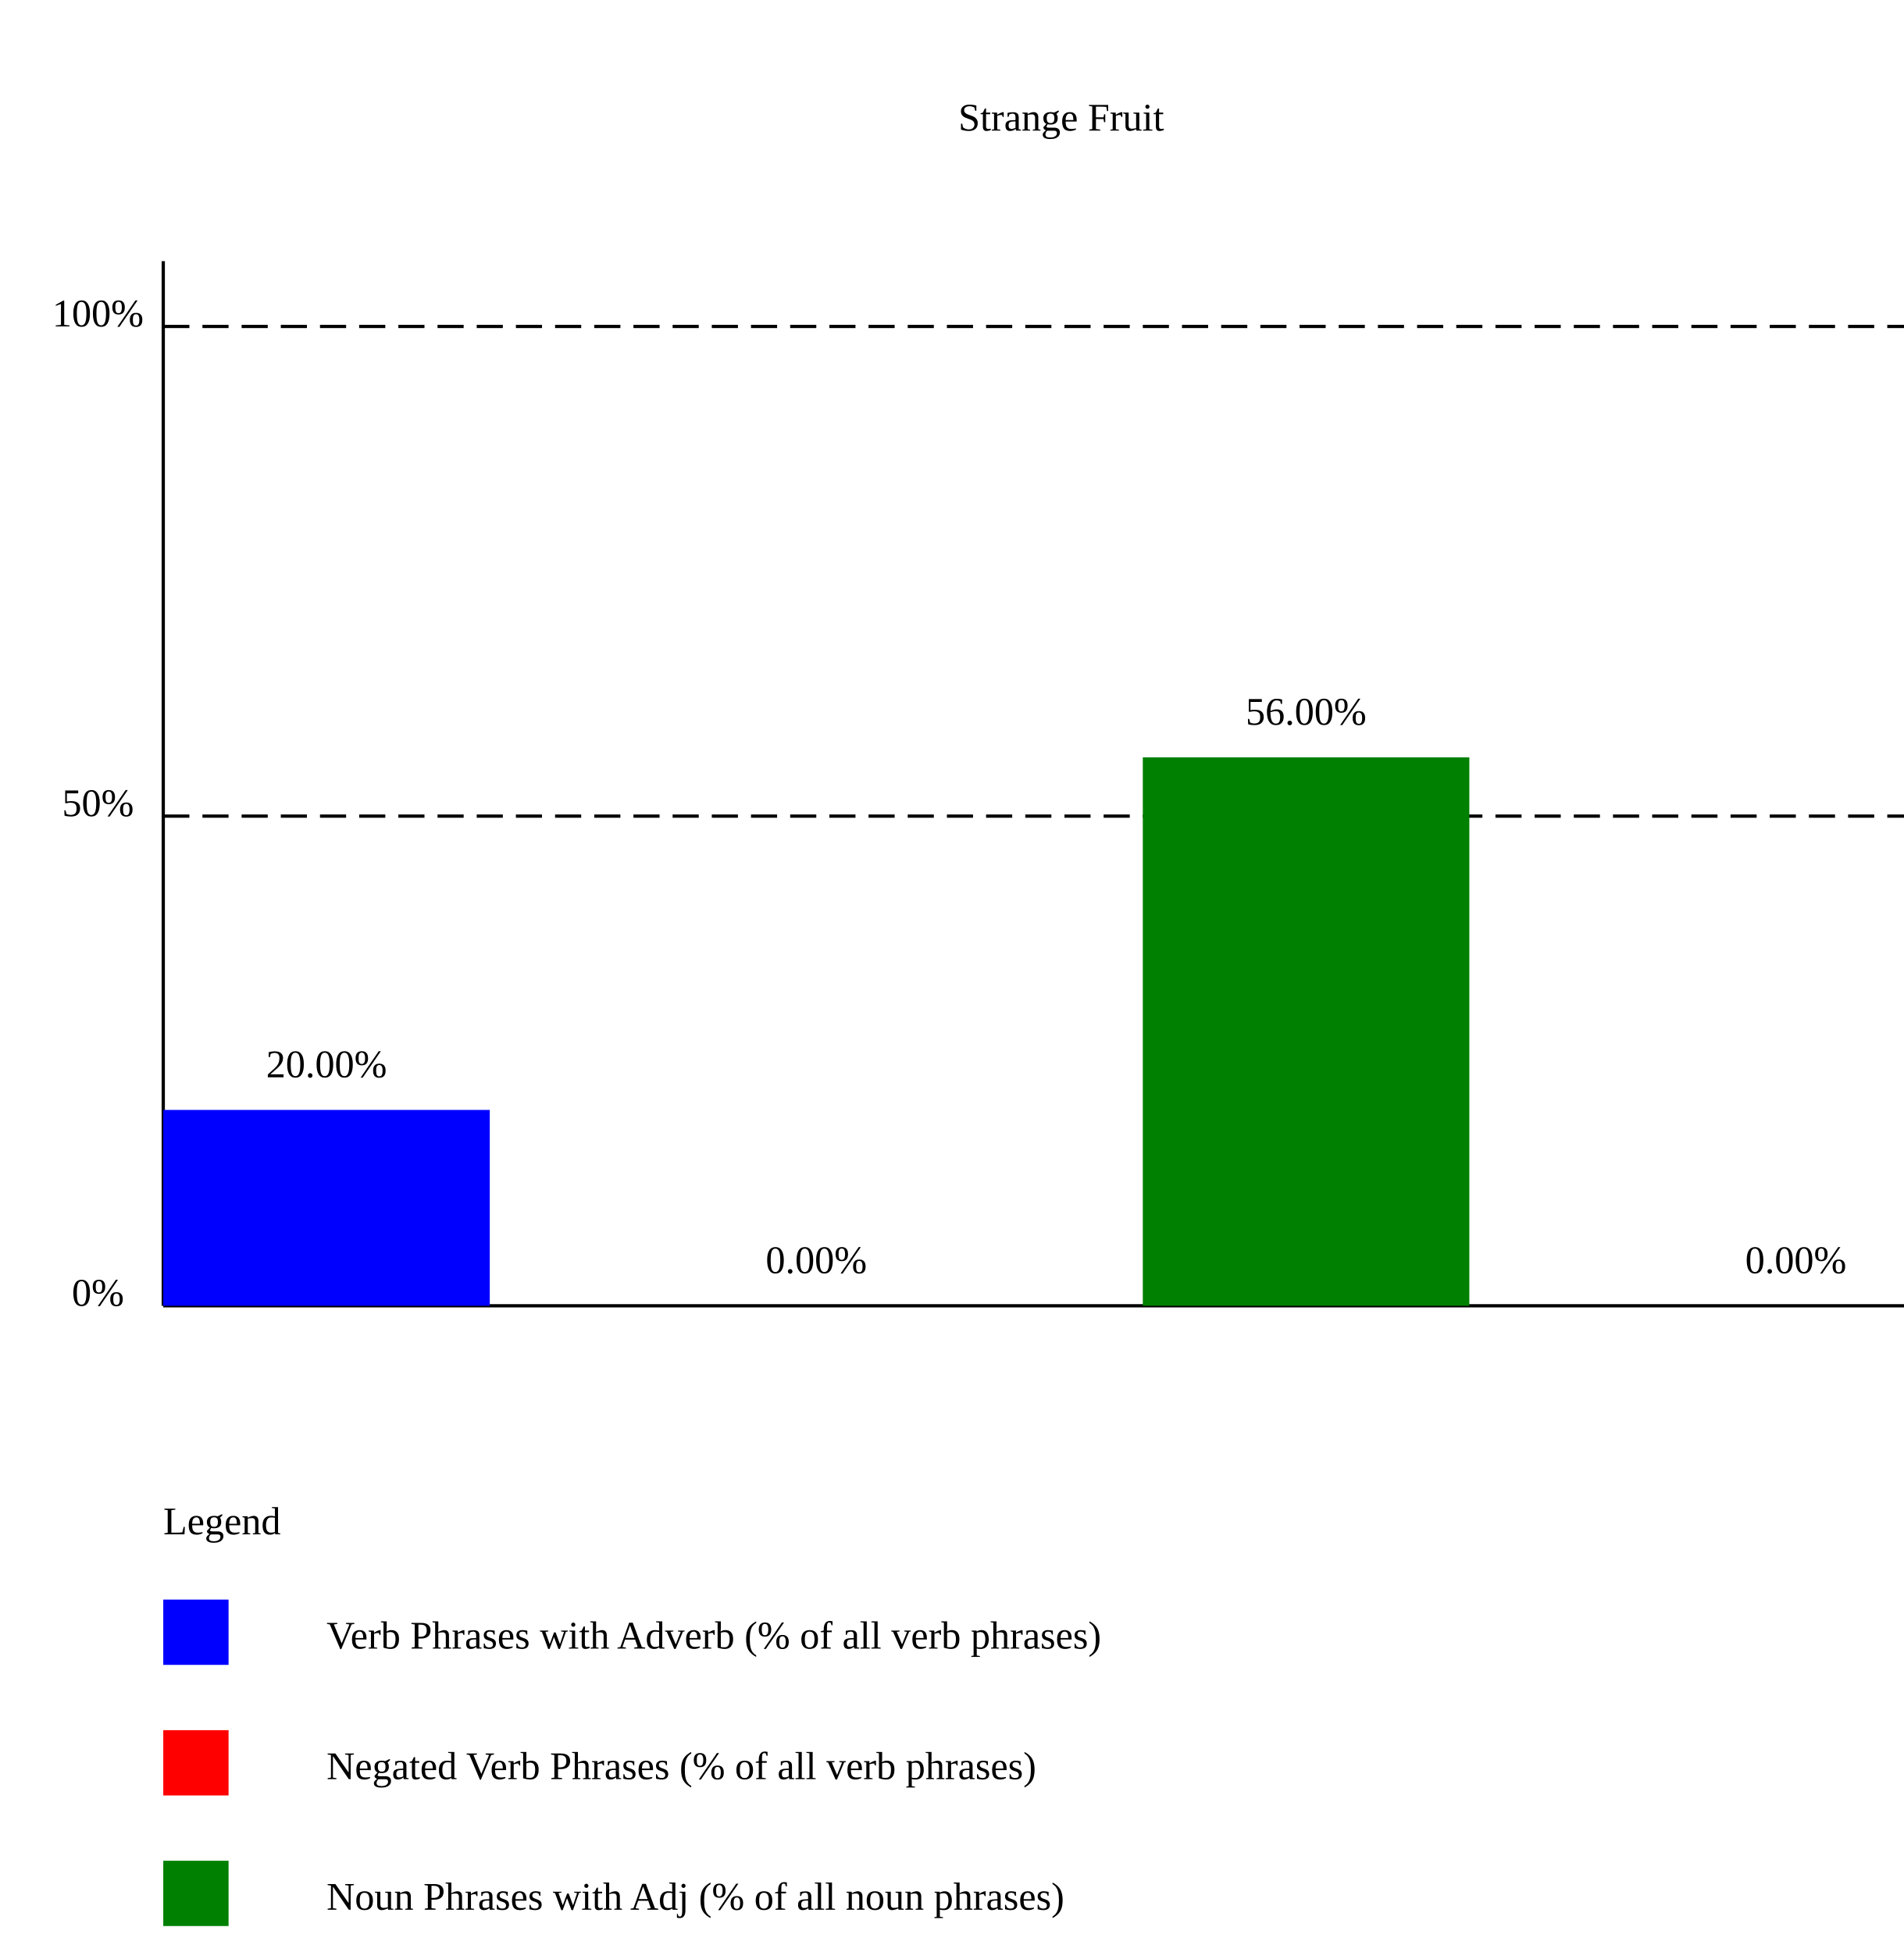
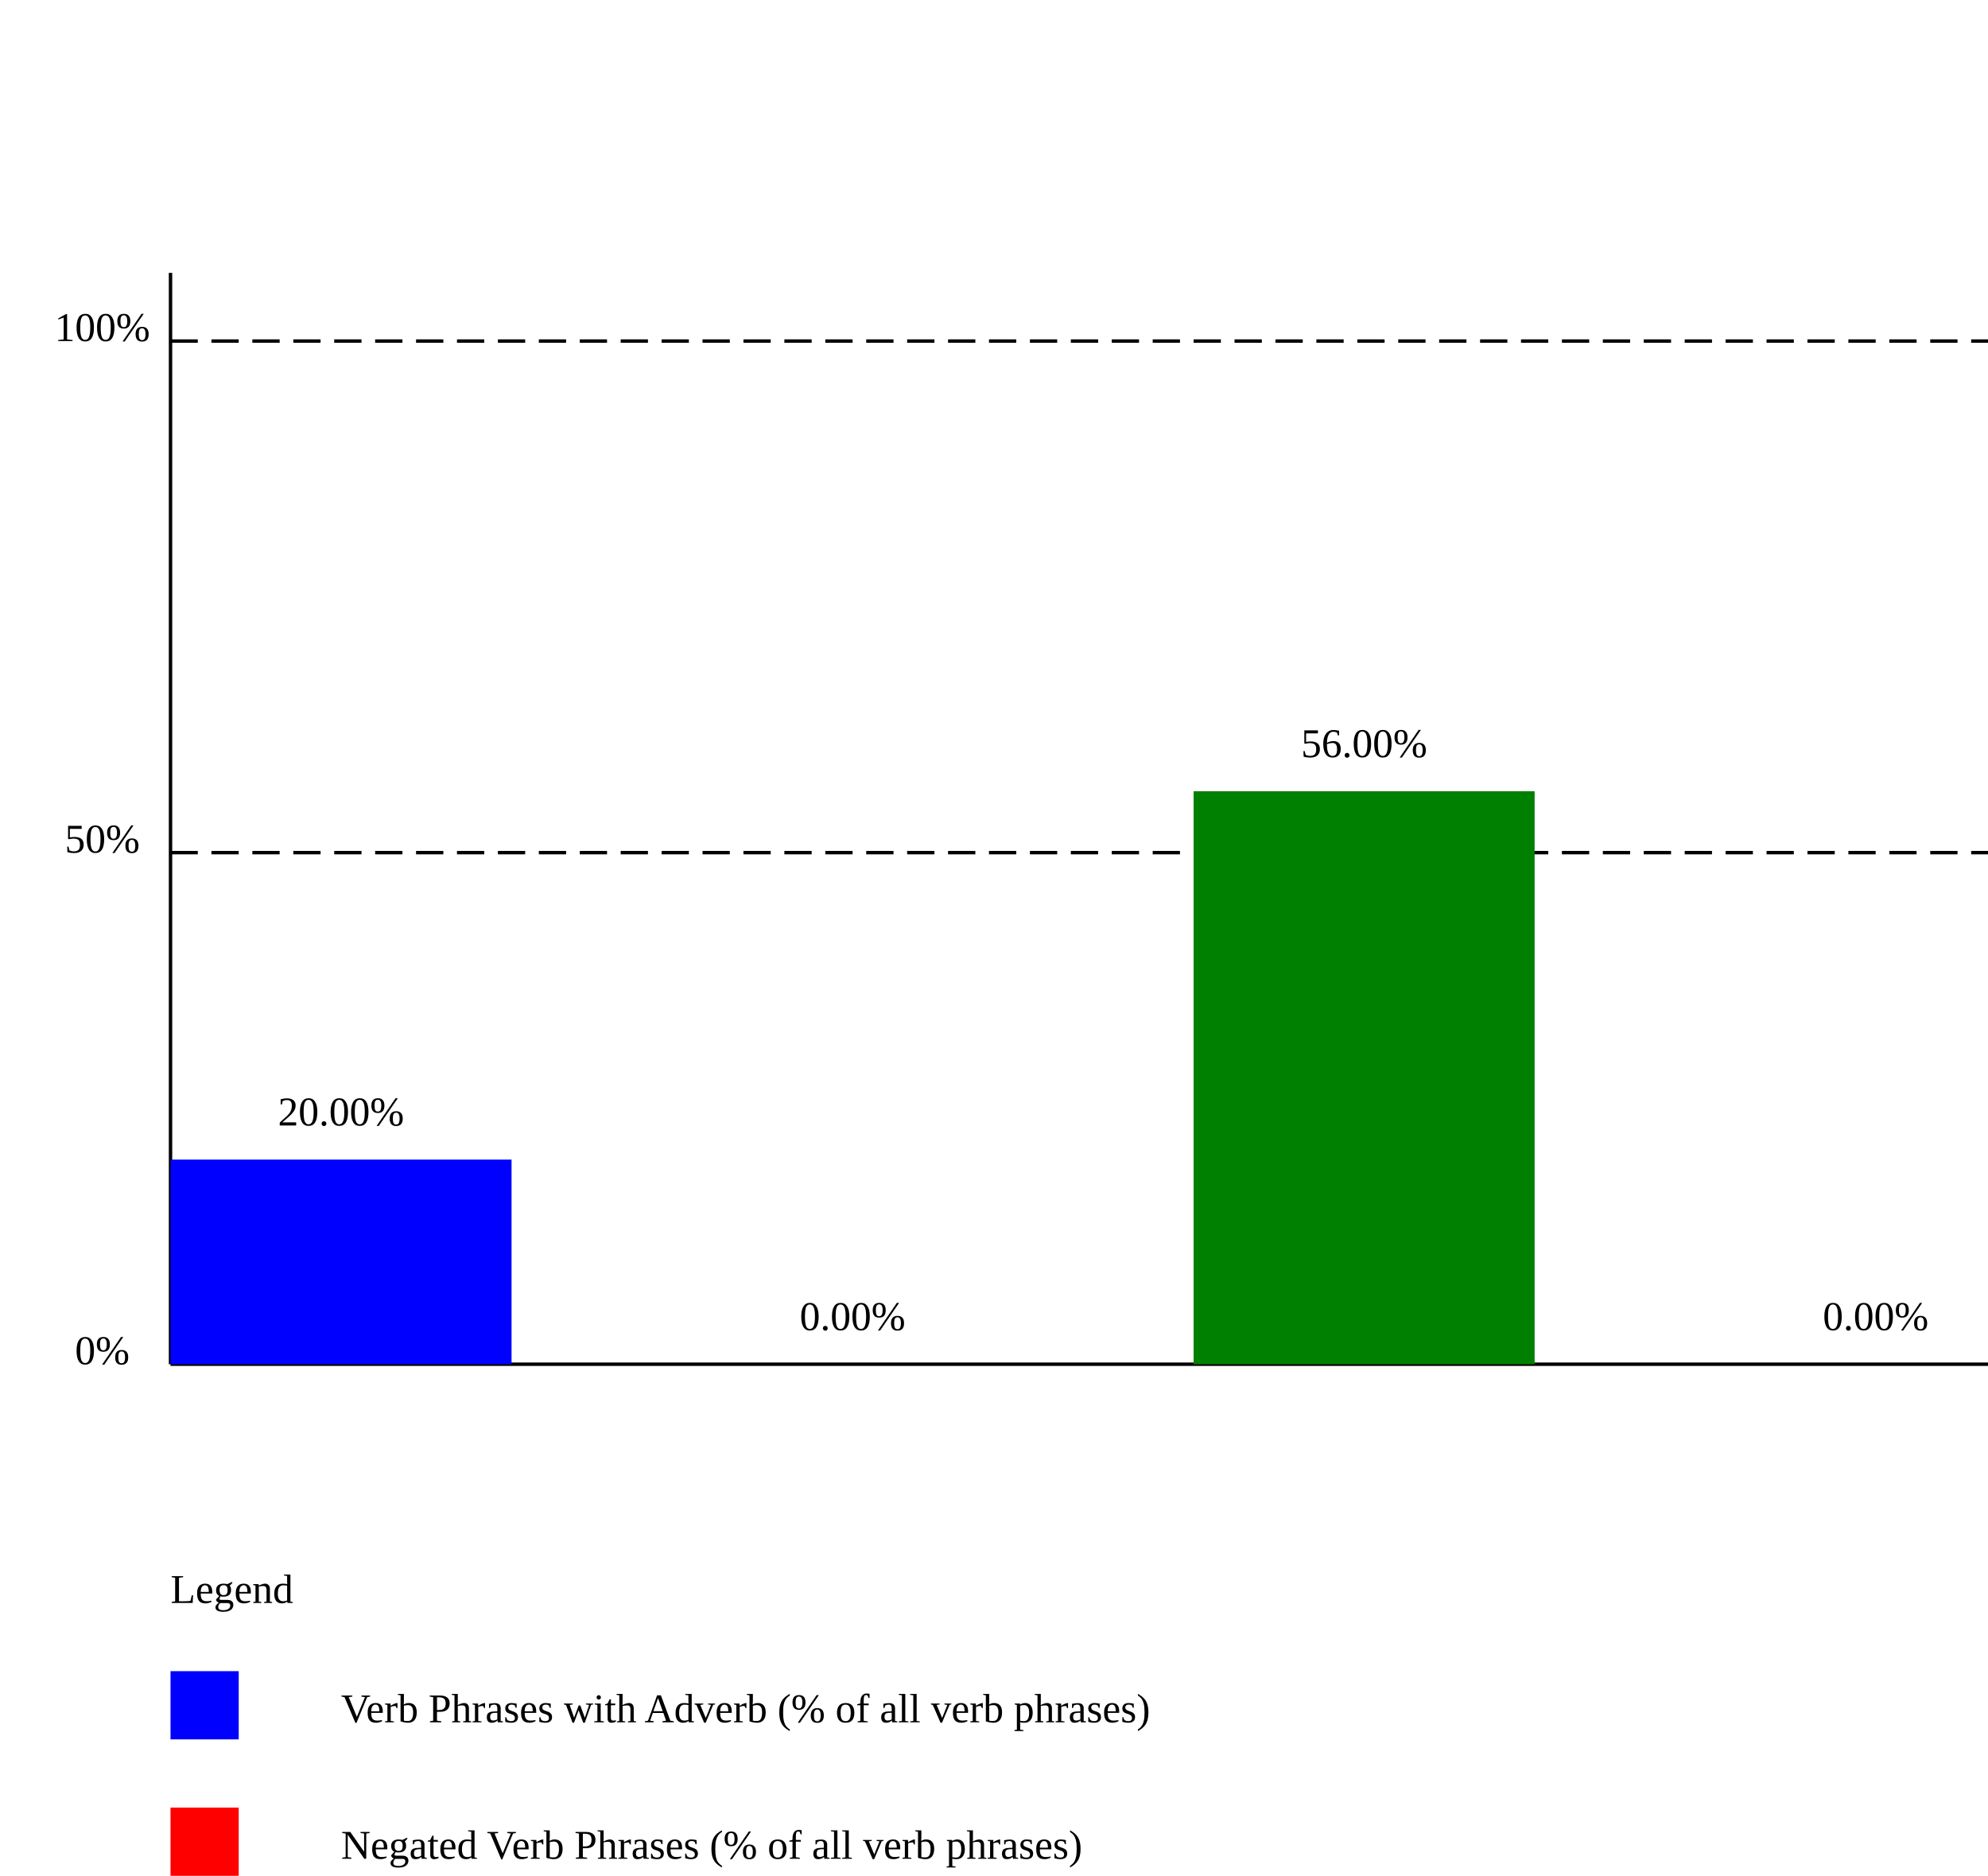
<svg xmlns="http://www.w3.org/2000/svg" width="100%" height="100%">
-   <text x="325" y="40" text-anchor="middle">Strange Fruit</text>
  <line x1="50" y1="400" x2="600" y2="400" style="stroke:rgb(0,0,0);stroke-width:1" />
  <line x1="50" y1="400" x2="50" y2="80" style="stroke:rgb(0,0,0);stroke-width:1" />
  <text x="30" y="400" text-anchor="middle">0%</text>
  <text x="30" y="250" text-anchor="middle">50%</text>
  <text x="30" y="100" text-anchor="middle">100%</text>
  <line x1="50" y1="250" x2="600" y2="250" style="stroke:rgb(0,0,0);stroke-width:1" stroke-dasharray="8 4" />
  <line x1="50" y1="100" x2="600" y2="100" style="stroke:rgb(0,0,0);stroke-width:1" stroke-dasharray="8 4" />
  <rect x="50" y="340" width="100" height="60" style="fill:blue" />
  <rect x="200" y="400" width="100" height="0" style="fill:red" />
  <rect x="350" y="232" width="100" height="168" style="fill:green" />
  <rect x="500" y="400" width="100" height="0" style="fill:black" />
  <text x="100" y="330" text-anchor="middle">20.00%</text>
  <text x="250" y="390" text-anchor="middle">0.00%</text>
  <text x="400" y="222" text-anchor="middle">56.00%</text>
  <text x="550" y="390" text-anchor="middle">0.00%</text>
  <text x="50" y="470" text-anchor="left">Legend</text>
  <rect x="50" y="490" width="20" height="20" style="fill:blue" />
  <text x="100" y="505" text-anchor="left">Verb Phrases with Adverb (% of all verb phrases)</text>
  <rect x="50" y="530" width="20" height="20" style="fill:red" />
  <text x="100" y="545" text-anchor="left">Negated Verb Phrases (% of all verb phrases)</text>
  <rect x="50" y="570" width="20" height="20" style="fill:green" />
  <text x="100" y="585" text-anchor="left">Noun Phrases with Adj (% of all noun phrases)</text>
  <rect x="50" y="610" width="20" height="20" style="fill:black" />
  <text x="100" y="625" text-anchor="left">Negated Noun Phrases (% of all noun phrases)</text>
</svg>
